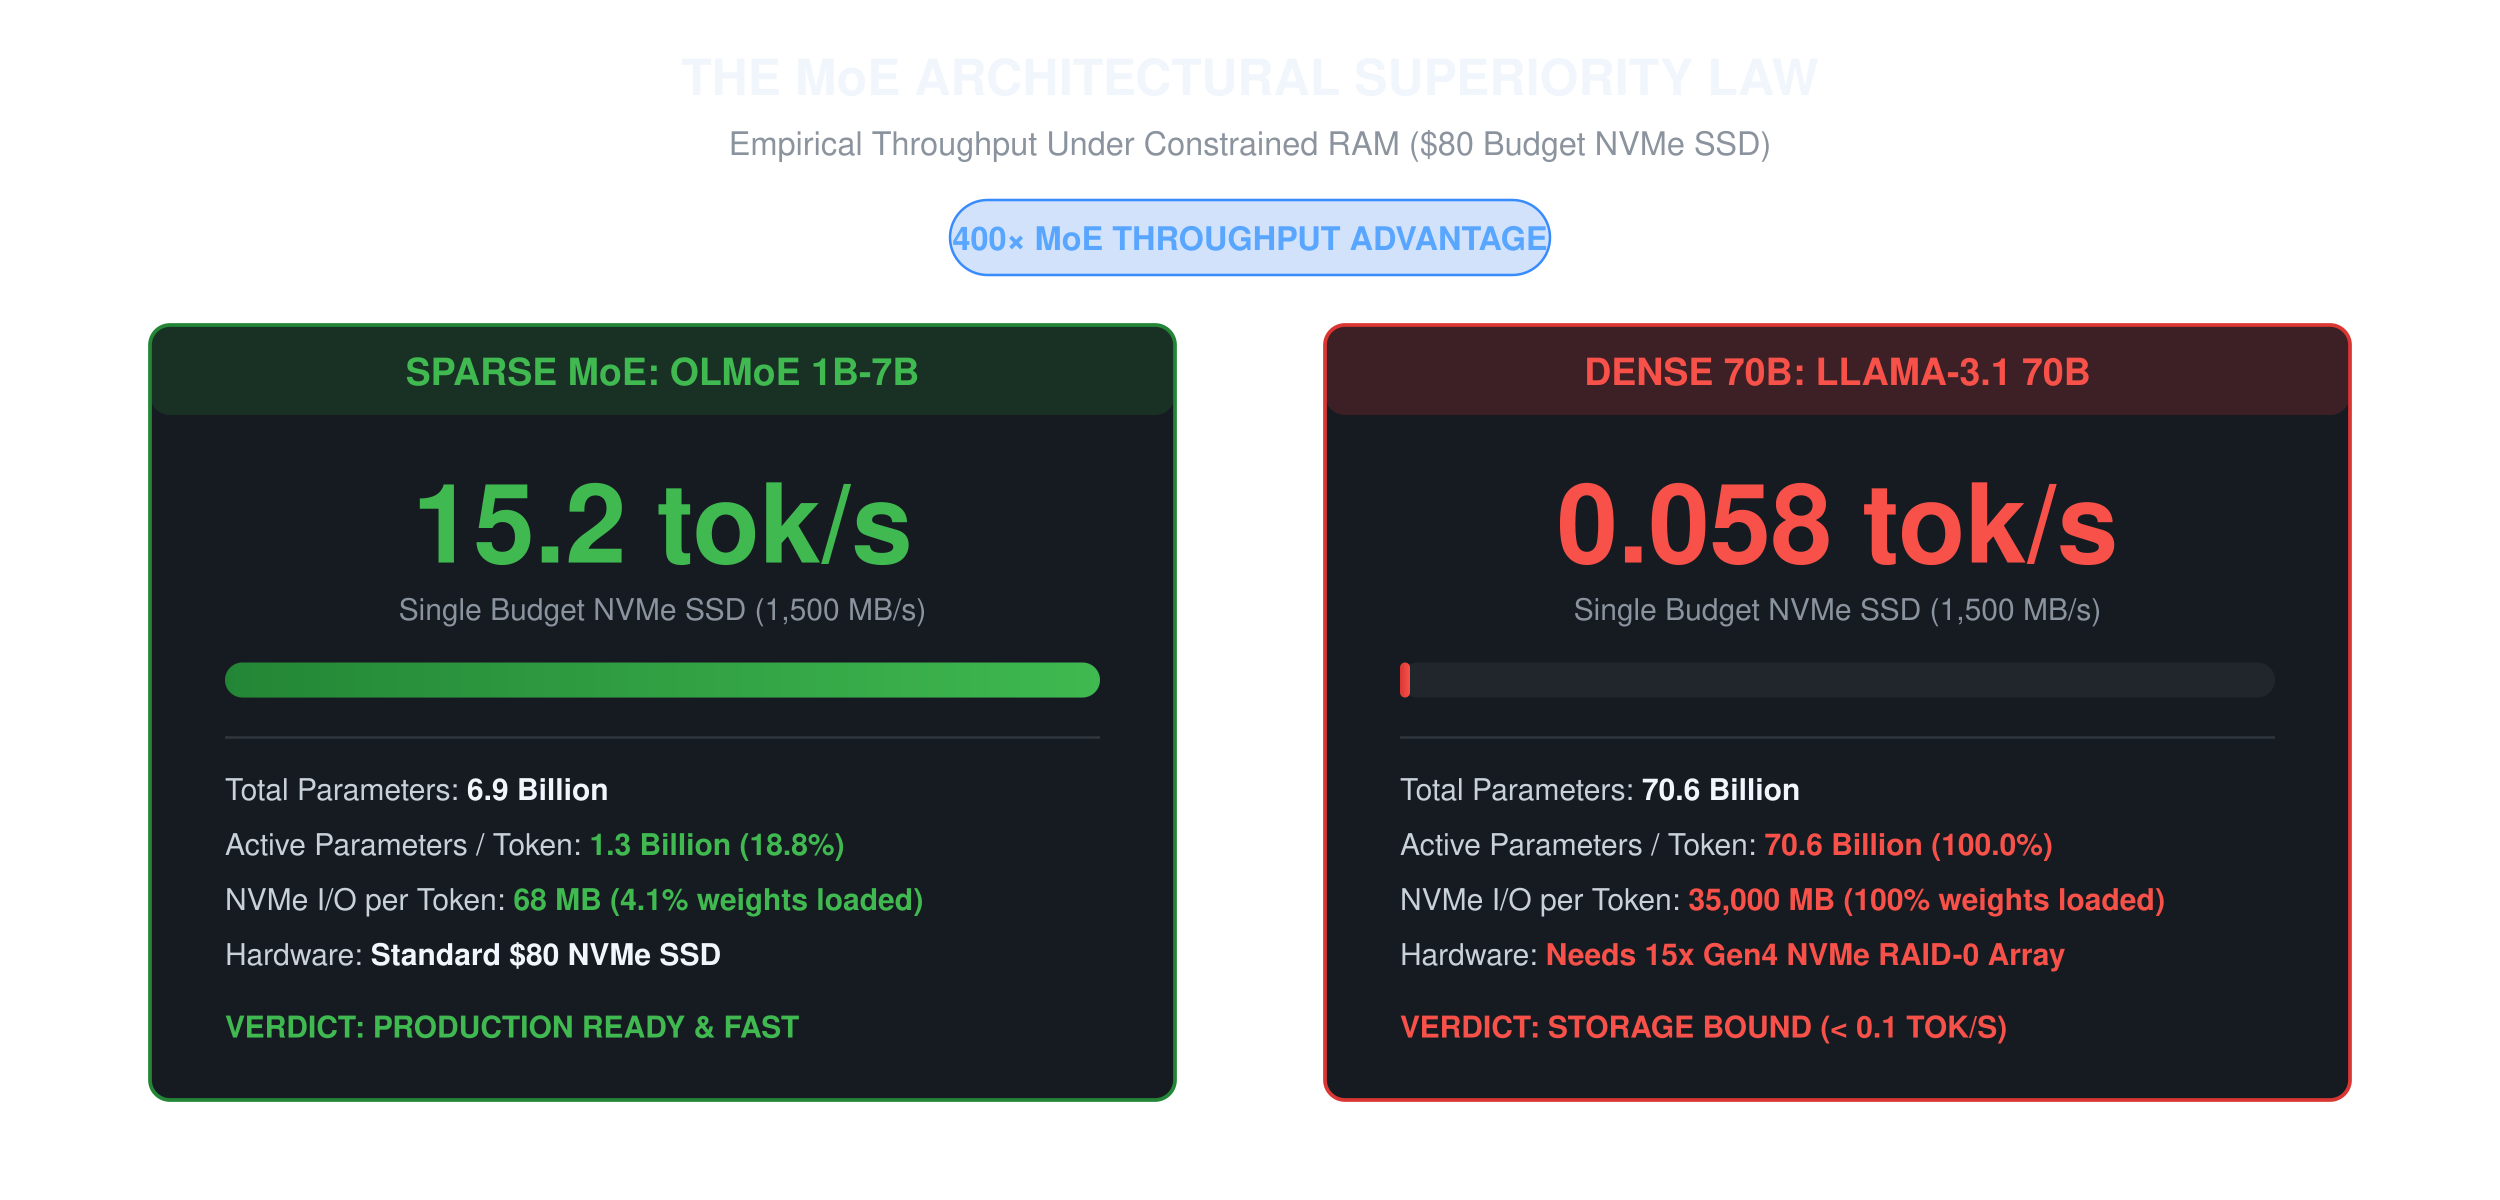
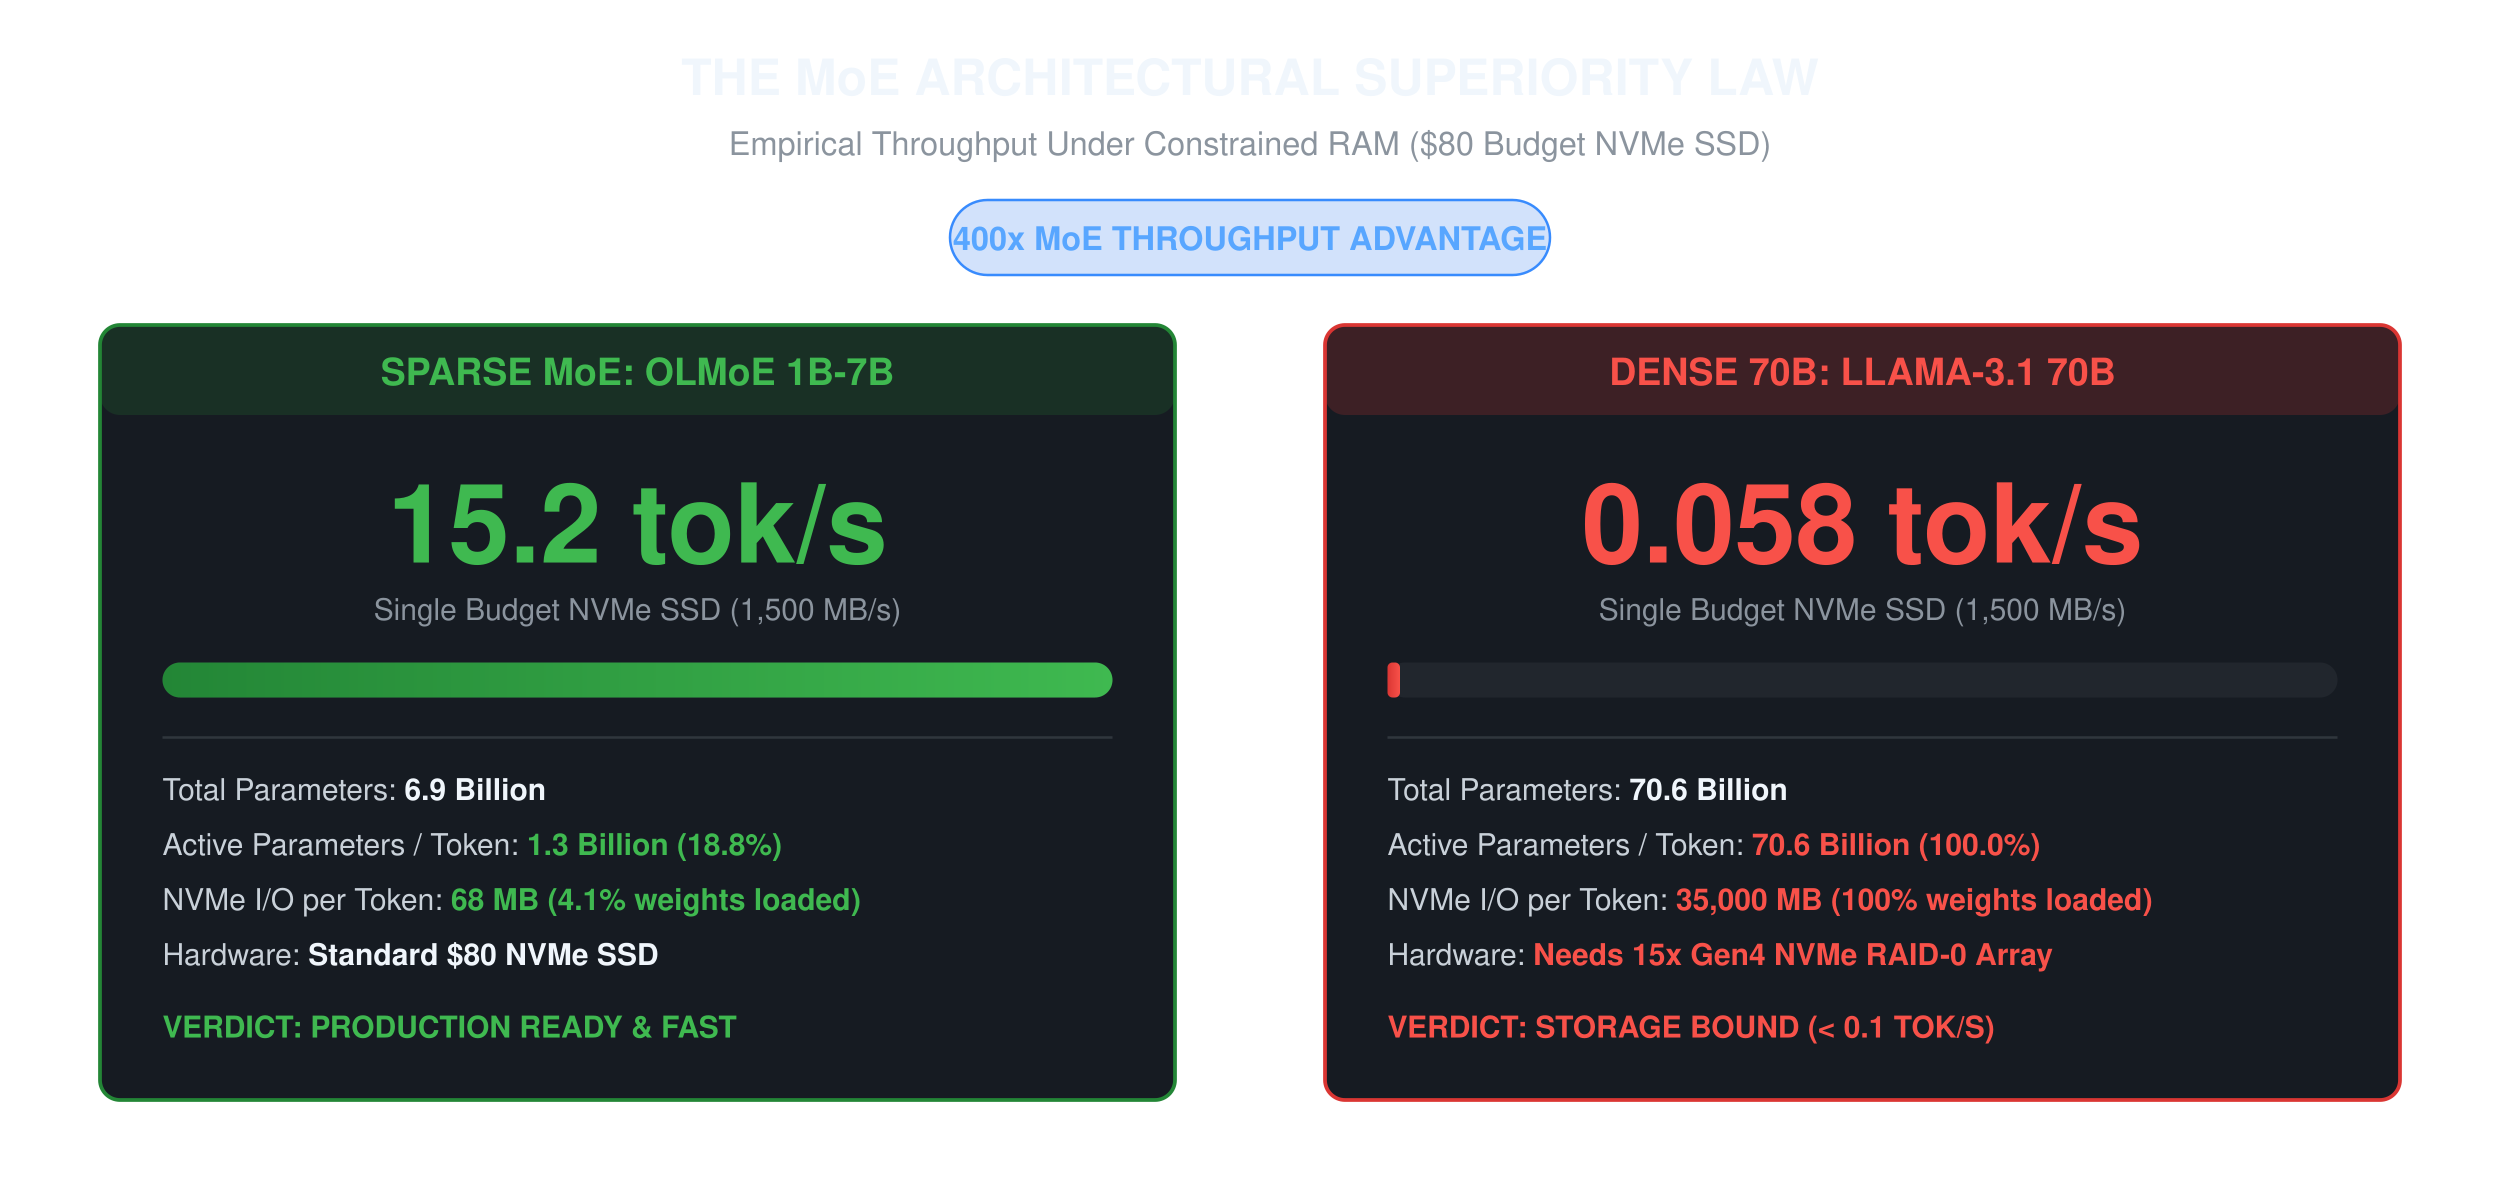
<svg xmlns="http://www.w3.org/2000/svg" viewBox="0 0 1000 480" width="100%" height="100%" style="background:#0d1117;font-family:-apple-system,BlinkMacSystemFont,'Segoe UI',Helvetica,Arial,sans-serif;">
  <defs>
    <linearGradient id="gradGreen" x1="0%" y1="0%" x2="100%" y2="0%">
      <stop offset="0%" stop-color="#238636" />
      <stop offset="100%" stop-color="#3fb950" />
    </linearGradient>
    <linearGradient id="gradRed" x1="0%" y1="0%" x2="100%" y2="0%">
      <stop offset="0%" stop-color="#da3633" />
      <stop offset="100%" stop-color="#f85149" />
    </linearGradient>
  </defs>
  <text x="500" y="38" text-anchor="middle" fill="#f0f6fc" font-size="20" font-weight="700">THE MoE ARCHITECTURAL SUPERIORITY LAW</text>
  <text x="500" y="62" text-anchor="middle" fill="#8b949e" font-size="13">Empirical Throughput Under Constrained RAM ($80 Budget NVMe SSD)</text>
  <g transform="translate(380, 80)">
    <rect width="240" height="30" rx="15" fill="#1f6feb" fill-opacity="0.2" stroke="#388bfd" />
-     <text x="120" y="20" text-anchor="middle" fill="#58a6ff" font-size="13" font-weight="700">400× MoE THROUGHPUT ADVANTAGE</text>
+     <text x="120" y="20" text-anchor="middle" fill="#58a6ff" font-size="13" font-weight="700">400x MoE THROUGHPUT ADVANTAGE</text>
  </g>
-   <g transform="translate(60, 130)">
-     <rect width="410" height="310" rx="8" fill="#161b22" stroke="#238636" stroke-width="1.5" />
-     <rect width="410" height="36" rx="8" fill="#238636" fill-opacity="0.2" />
-     <text x="205" y="24" text-anchor="middle" fill="#3fb950" font-size="15" font-weight="700">SPARSE MoE: OLMoE 1B-7B</text>
-     <text x="205" y="95" text-anchor="middle" fill="#3fb950" font-size="44" font-weight="800">15.2 tok/s</text>
-     <text x="205" y="118" text-anchor="middle" fill="#8b949e" font-size="12">Single Budget NVMe SSD (1,500 MB/s)</text>
-     <rect x="30" y="135" width="350" height="14" rx="7" fill="#21262d" />
-     <rect x="30" y="135" width="350" height="14" rx="7" fill="url(#gradGreen)" />
-     <line x1="30" y1="165" x2="380" y2="165" stroke="#30363d" />
-     <text x="30" y="190" fill="#c9d1d9" font-size="12">Total Parameters: <tspan fill="#f0f6fc" font-weight="700">6.9 Billion</tspan>
+   <g transform="translate(40, 130)">
+     <rect width="430" height="310" rx="8" fill="#161b22" stroke="#238636" stroke-width="1.5" />
+     <rect width="430" height="36" rx="8" fill="#238636" fill-opacity="0.2" />
+     <text x="215" y="24" text-anchor="middle" fill="#3fb950" font-size="15" font-weight="700">SPARSE MoE: OLMoE 1B-7B</text>
+     <text x="215" y="95" text-anchor="middle" fill="#3fb950" font-size="44" font-weight="800">15.2 tok/s</text>
+     <text x="215" y="118" text-anchor="middle" fill="#8b949e" font-size="12">Single Budget NVMe SSD (1,500 MB/s)</text>
+     <rect x="25" y="135" width="380" height="14" rx="7" fill="#21262d" />
+     <rect x="25" y="135" width="380" height="14" rx="7" fill="url(#gradGreen)" />
+     <line x1="25" y1="165" x2="405" y2="165" stroke="#30363d" />
+     <text x="25" y="190" fill="#c9d1d9" font-size="12">Total Parameters: <tspan fill="#f0f6fc" font-weight="700">6.9 Billion</tspan>
    </text>
-     <text x="30" y="212" fill="#c9d1d9" font-size="12">Active Parameters / Token: <tspan fill="#3fb950" font-weight="700">1.3 Billion (18.8%)</tspan>
+     <text x="25" y="212" fill="#c9d1d9" font-size="12">Active Parameters / Token: <tspan fill="#3fb950" font-weight="700">1.3 Billion (18.8%)</tspan>
    </text>
-     <text x="30" y="234" fill="#c9d1d9" font-size="12">NVMe I/O per Token: <tspan fill="#3fb950" font-weight="700">68 MB (4.1% weights loaded)</tspan>
+     <text x="25" y="234" fill="#c9d1d9" font-size="12">NVMe I/O per Token: <tspan fill="#3fb950" font-weight="700">68 MB (4.1% weights loaded)</tspan>
    </text>
-     <text x="30" y="256" fill="#c9d1d9" font-size="12">Hardware: <tspan fill="#f0f6fc" font-weight="700">Standard $80 NVMe SSD</tspan>
+     <text x="25" y="256" fill="#c9d1d9" font-size="12">Hardware: <tspan fill="#f0f6fc" font-weight="700">Standard $80 NVMe SSD</tspan>
    </text>
-     <text x="30" y="285" fill="#3fb950" font-size="12" font-weight="700">VERDICT: PRODUCTION READY &amp; FAST</text>
+     <text x="25" y="285" fill="#3fb950" font-size="12" font-weight="700">VERDICT: PRODUCTION READY &amp; FAST</text>
  </g>
  <g transform="translate(530, 130)">
-     <rect width="410" height="310" rx="8" fill="#161b22" stroke="#da3633" stroke-width="1.5" />
-     <rect width="410" height="36" rx="8" fill="#da3633" fill-opacity="0.2" />
-     <text x="205" y="24" text-anchor="middle" fill="#f85149" font-size="15" font-weight="700">DENSE 70B: LLAMA-3.1 70B</text>
-     <text x="205" y="95" text-anchor="middle" fill="#f85149" font-size="44" font-weight="800">0.058 tok/s</text>
-     <text x="205" y="118" text-anchor="middle" fill="#8b949e" font-size="12">Single Budget NVMe SSD (1,500 MB/s)</text>
-     <rect x="30" y="135" width="350" height="14" rx="7" fill="#21262d" />
-     <rect x="30" y="135" width="4" height="14" rx="2" fill="url(#gradRed)" />
-     <line x1="30" y1="165" x2="380" y2="165" stroke="#30363d" />
-     <text x="30" y="190" fill="#c9d1d9" font-size="12">Total Parameters: <tspan fill="#f0f6fc" font-weight="700">70.6 Billion</tspan>
+     <rect width="430" height="310" rx="8" fill="#161b22" stroke="#da3633" stroke-width="1.5" />
+     <rect width="430" height="36" rx="8" fill="#da3633" fill-opacity="0.2" />
+     <text x="215" y="24" text-anchor="middle" fill="#f85149" font-size="15" font-weight="700">DENSE 70B: LLAMA-3.1 70B</text>
+     <text x="215" y="95" text-anchor="middle" fill="#f85149" font-size="44" font-weight="800">0.058 tok/s</text>
+     <text x="215" y="118" text-anchor="middle" fill="#8b949e" font-size="12">Single Budget NVMe SSD (1,500 MB/s)</text>
+     <rect x="25" y="135" width="380" height="14" rx="7" fill="#21262d" />
+     <rect x="25" y="135" width="5" height="14" rx="2" fill="url(#gradRed)" />
+     <line x1="25" y1="165" x2="405" y2="165" stroke="#30363d" />
+     <text x="25" y="190" fill="#c9d1d9" font-size="12">Total Parameters: <tspan fill="#f0f6fc" font-weight="700">70.6 Billion</tspan>
    </text>
-     <text x="30" y="212" fill="#c9d1d9" font-size="12">Active Parameters / Token: <tspan fill="#f85149" font-weight="700">70.6 Billion (100.0%)</tspan>
+     <text x="25" y="212" fill="#c9d1d9" font-size="12">Active Parameters / Token: <tspan fill="#f85149" font-weight="700">70.6 Billion (100.0%)</tspan>
    </text>
-     <text x="30" y="234" fill="#c9d1d9" font-size="12">NVMe I/O per Token: <tspan fill="#f85149" font-weight="700">35,000 MB (100% weights loaded)</tspan>
+     <text x="25" y="234" fill="#c9d1d9" font-size="12">NVMe I/O per Token: <tspan fill="#f85149" font-weight="700">35,000 MB (100% weights loaded)</tspan>
    </text>
-     <text x="30" y="256" fill="#c9d1d9" font-size="12">Hardware: <tspan fill="#f85149" font-weight="700">Needs 15x Gen4 NVMe RAID-0 Array</tspan>
+     <text x="25" y="256" fill="#c9d1d9" font-size="12">Hardware: <tspan fill="#f85149" font-weight="700">Needs 15x Gen4 NVMe RAID-0 Array</tspan>
    </text>
-     <text x="30" y="285" fill="#f85149" font-size="12" font-weight="700">VERDICT: STORAGE BOUND (&lt; 0.1 TOK/S)</text>
+     <text x="25" y="285" fill="#f85149" font-size="12" font-weight="700">VERDICT: STORAGE BOUND (&lt; 0.1 TOK/S)</text>
  </g>
</svg>
